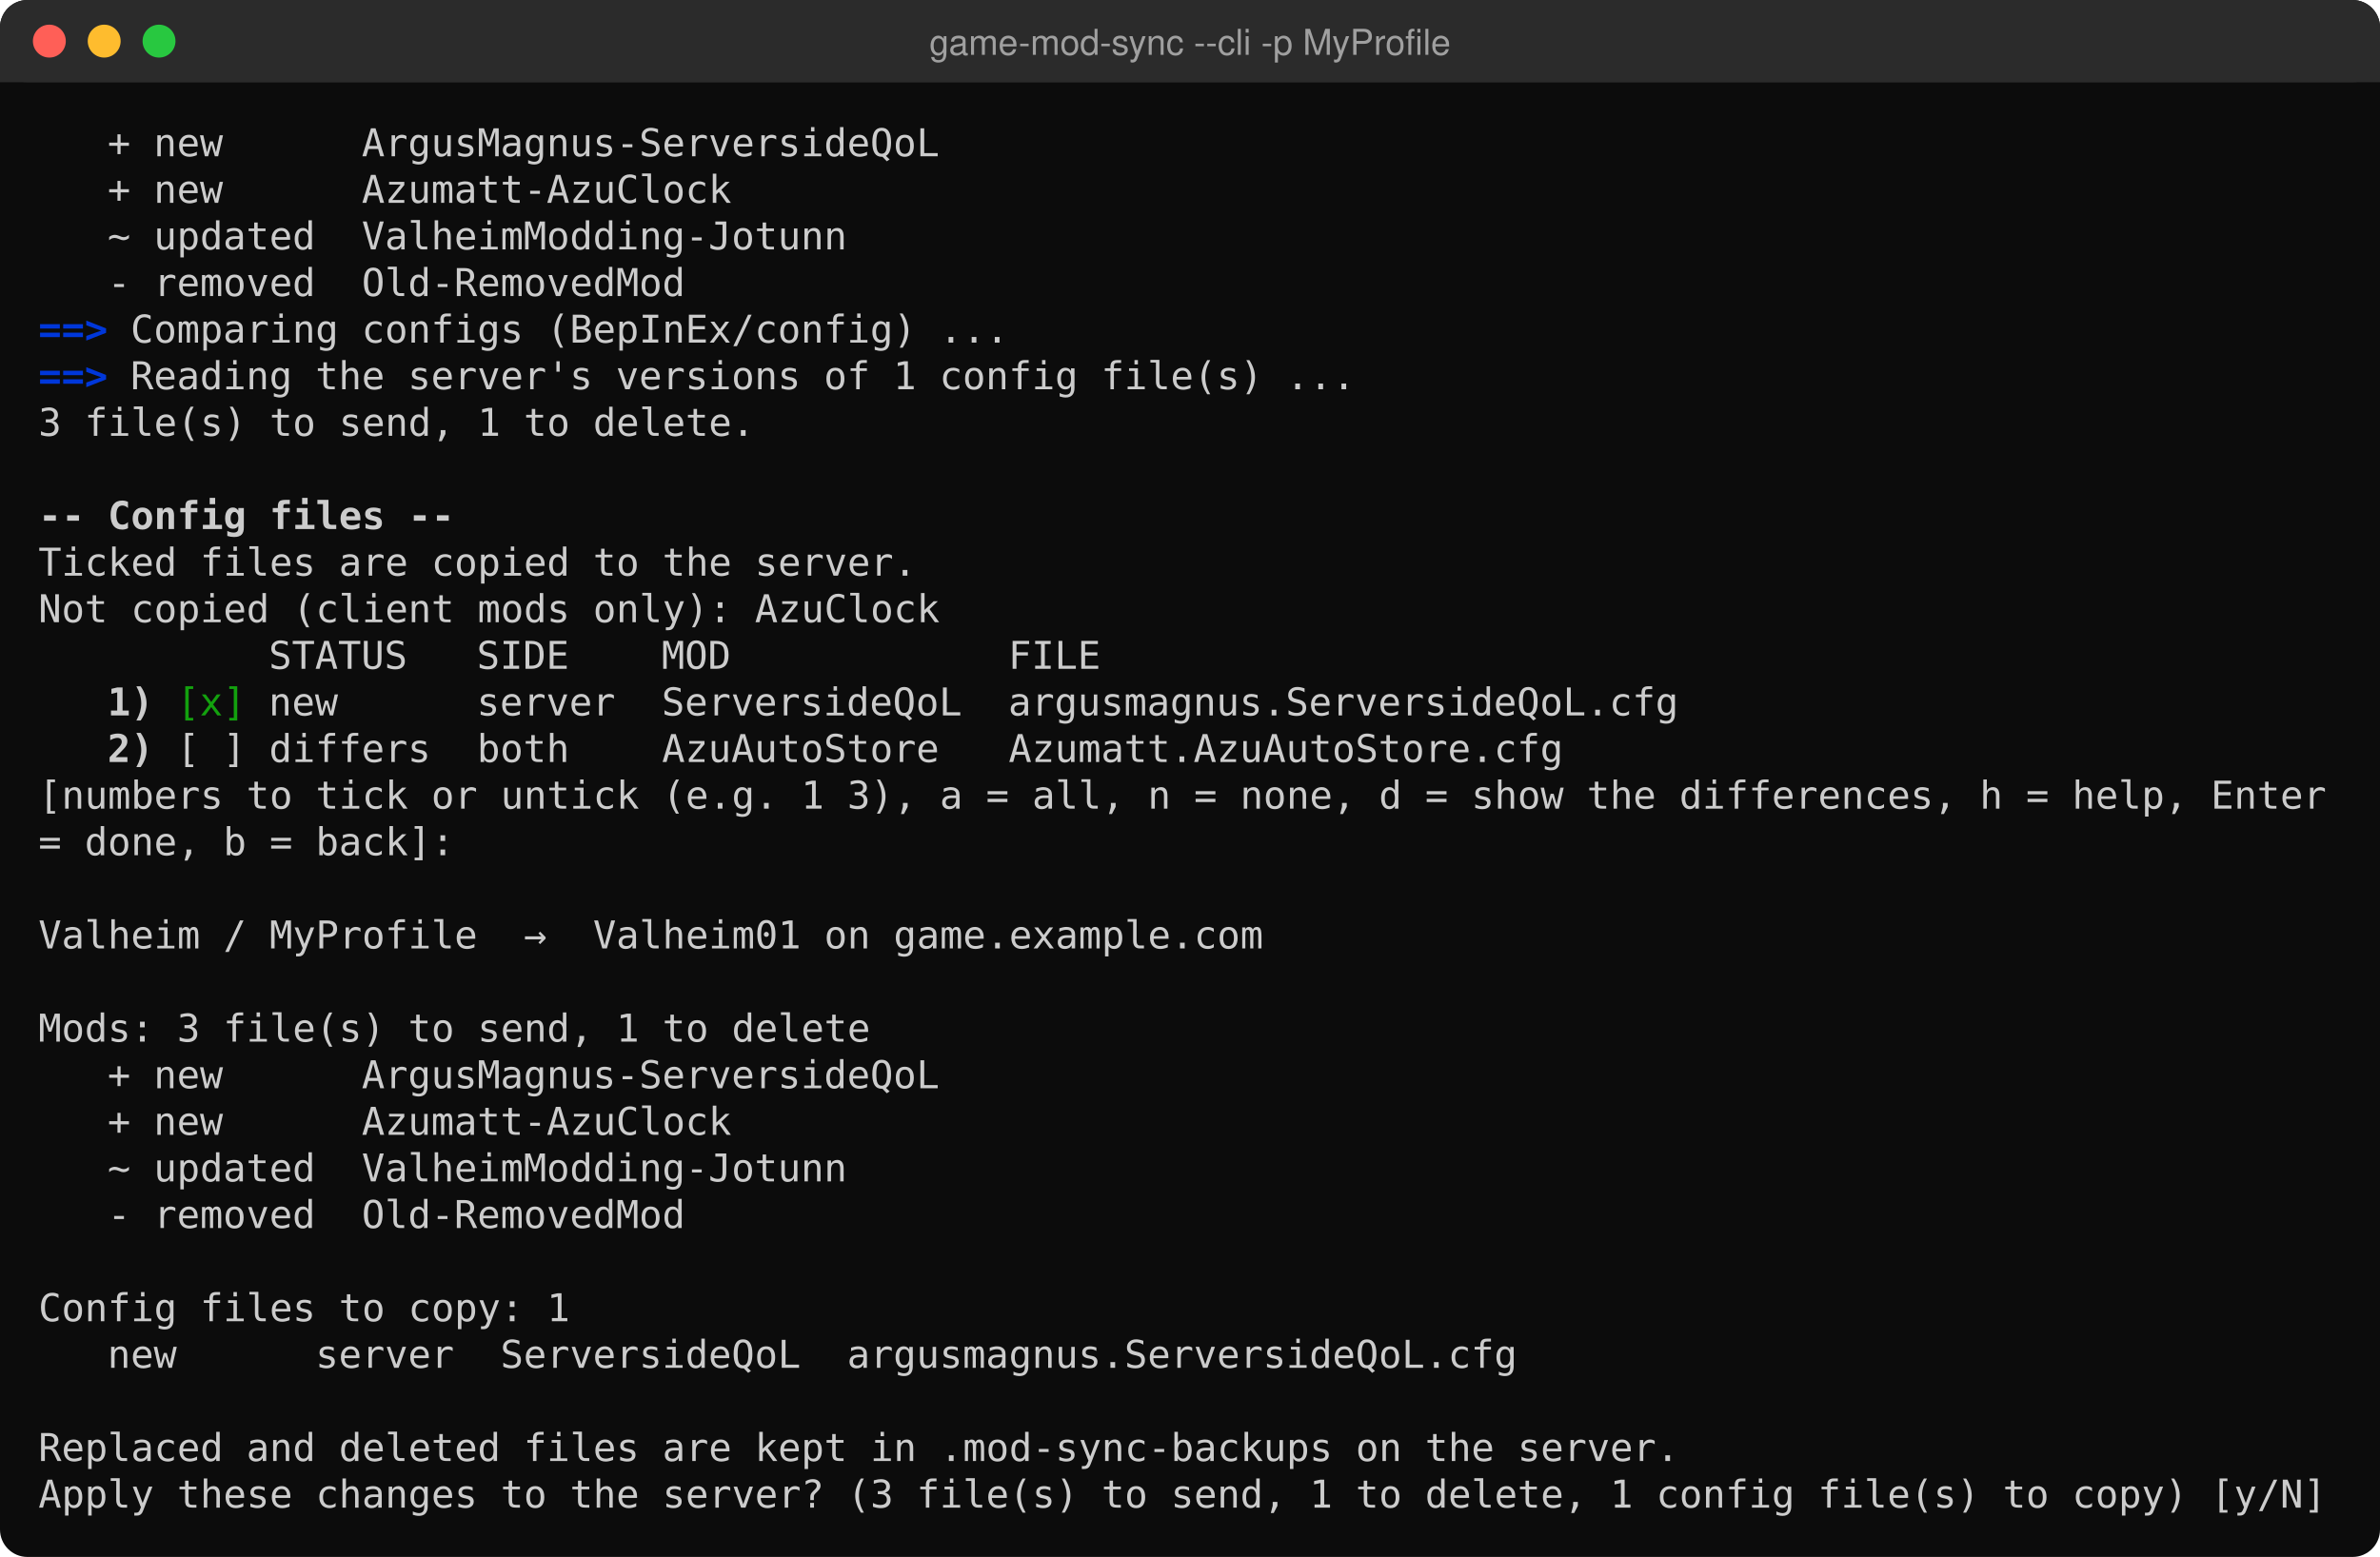
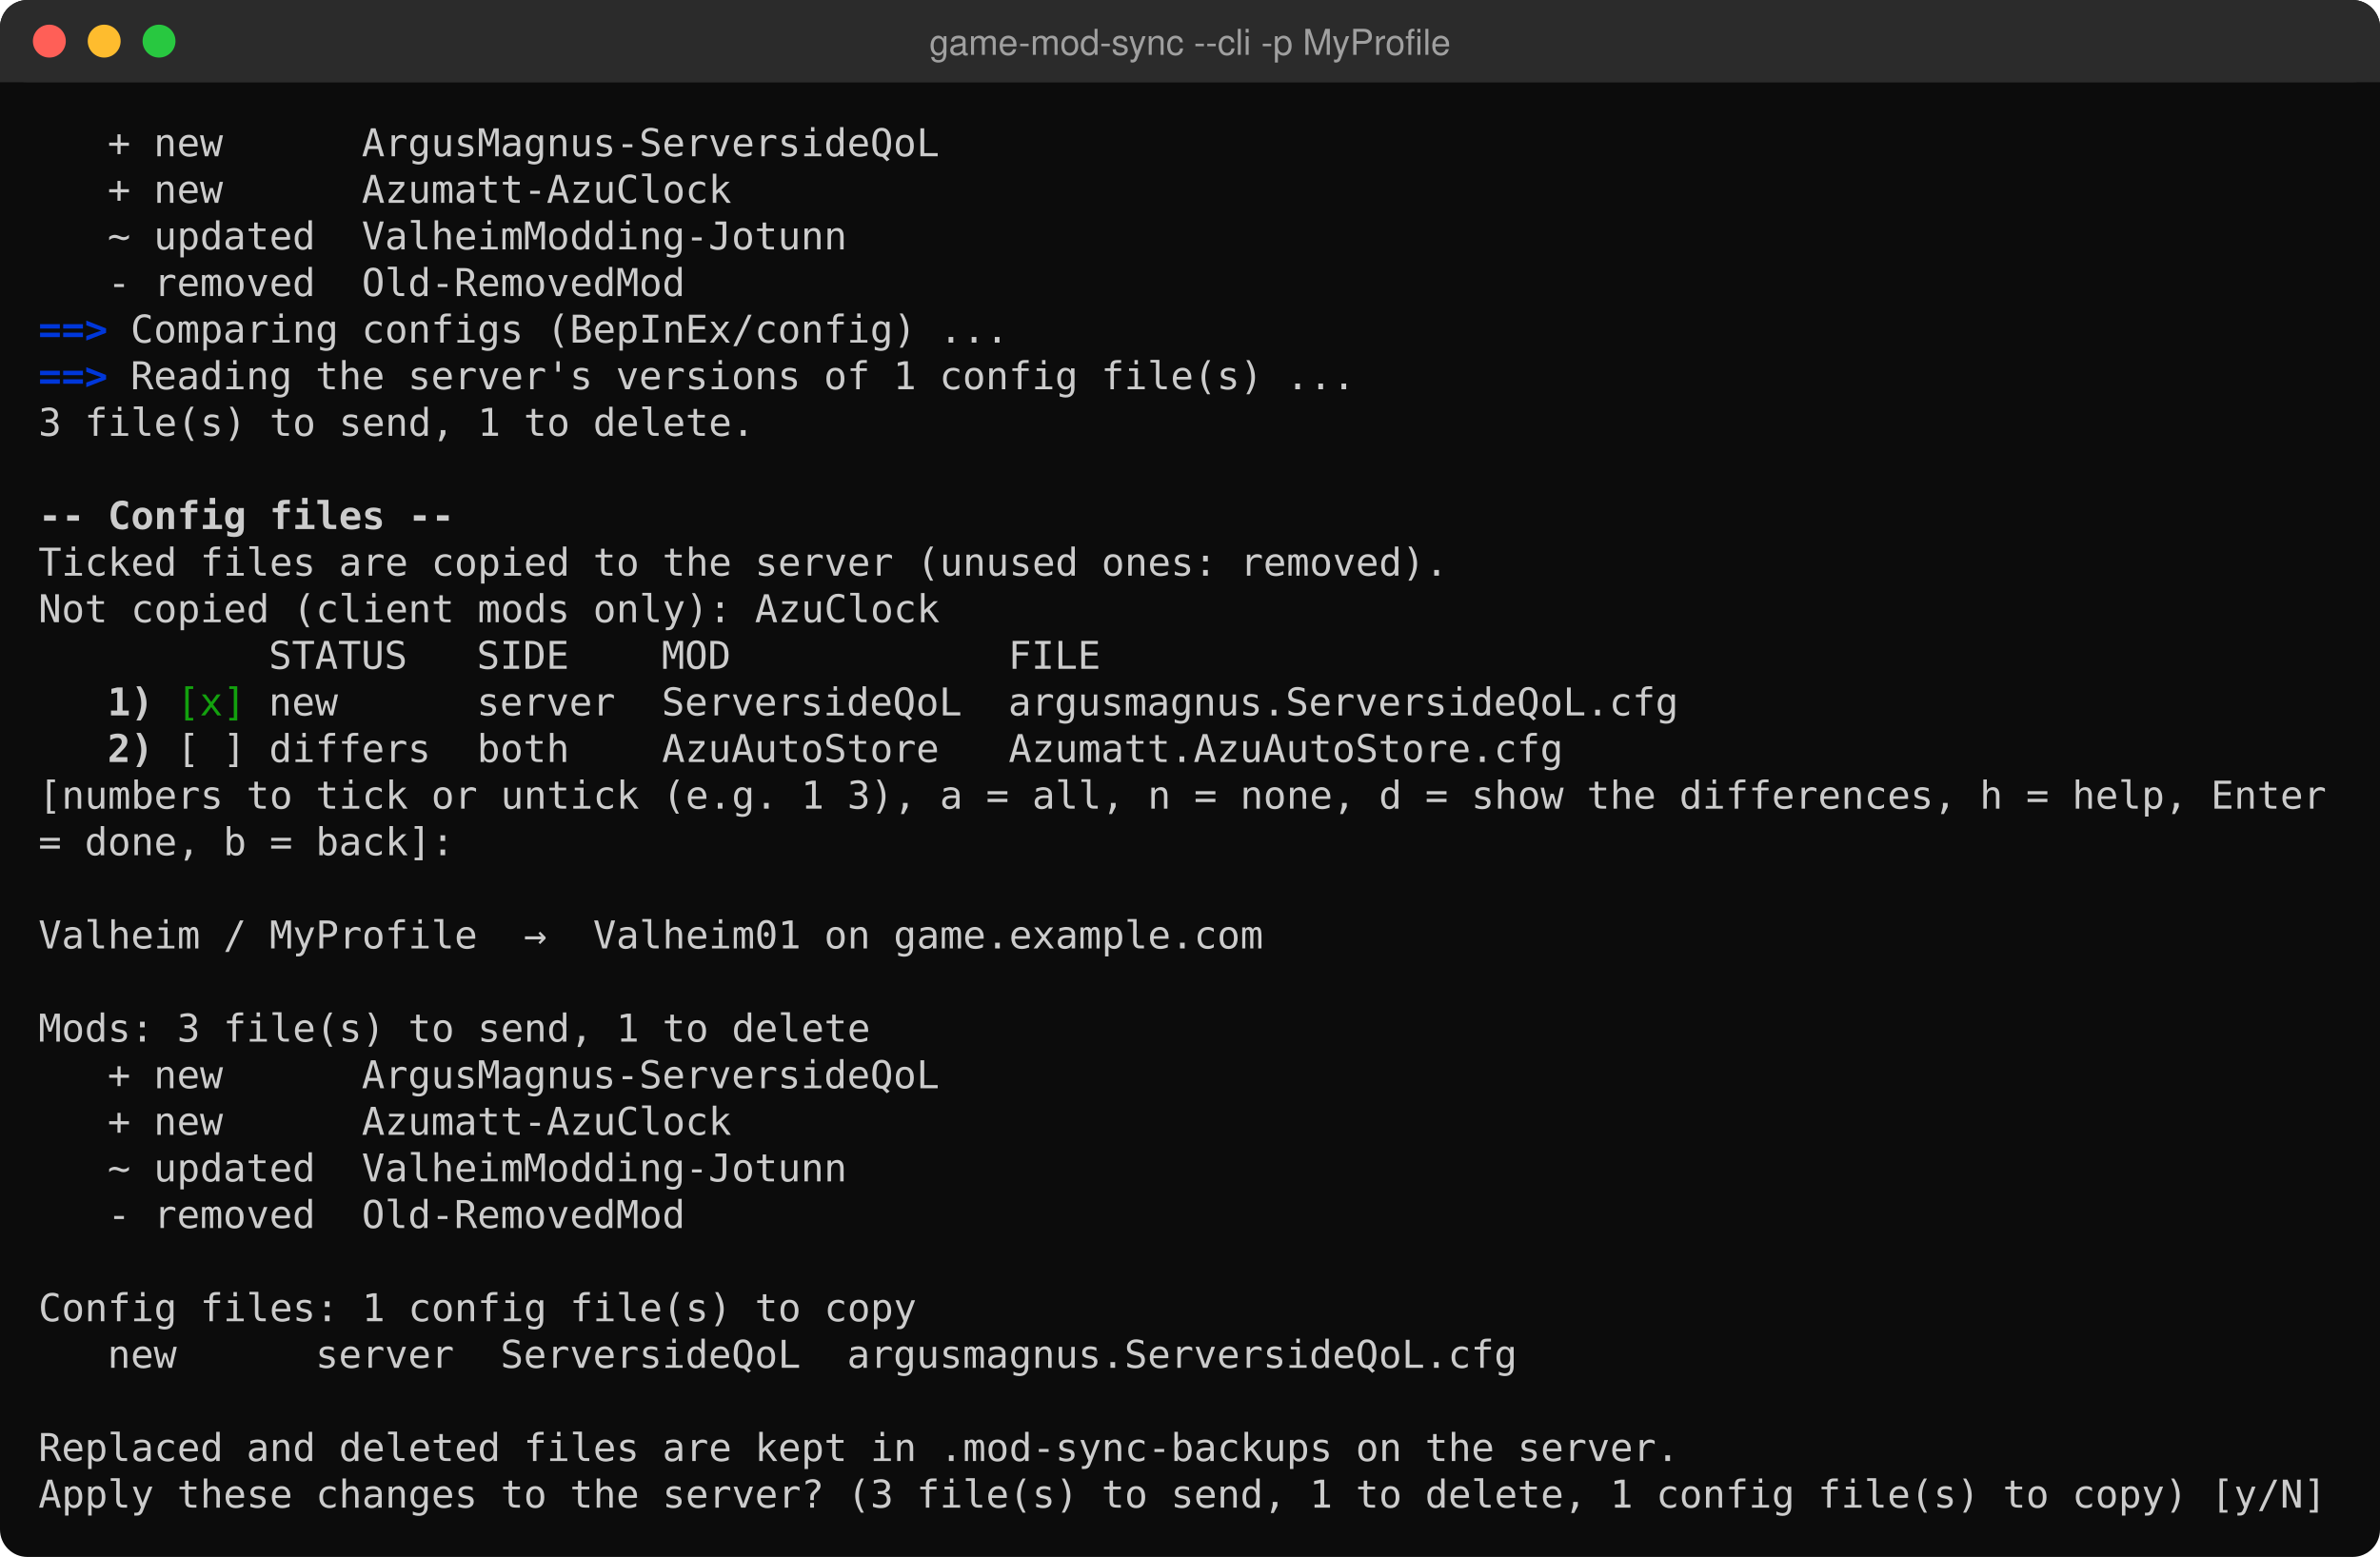
<svg xmlns="http://www.w3.org/2000/svg" width="868" height="568" viewBox="0 0 868 568" role="img" aria-label="game-mod-sync --cli -p MyProfile">
  <rect width="868" height="568" rx="10" fill="#0c0c0c" />
  <rect width="868" height="30" rx="10" fill="#2b2b2b" />
  <rect y="20" width="868" height="10" fill="#2b2b2b" />
  <circle cx="18" cy="15" r="6" fill="#ff5f57" />
  <circle cx="38" cy="15" r="6" fill="#febc2e" />
  <circle cx="58" cy="15" r="6" fill="#28c840" />
  <text x="434" y="20" fill="#a0a0a0" font-family="Segoe UI,Helvetica,Arial,sans-serif" font-size="13" text-anchor="middle">game-mod-sync --cli -p MyProfile</text>
  <g font-family="Cascadia Mono,Consolas,DejaVu Sans Mono,Menlo,monospace" font-size="14">
    <text x="39.2" y="57" fill="#cccccc" textLength="302.4" lengthAdjust="spacingAndGlyphs" xml:space="preserve">+ new      ArgusMagnus-ServersideQoL</text>
    <text x="39.2" y="74" fill="#cccccc" textLength="226.8" lengthAdjust="spacingAndGlyphs" xml:space="preserve">+ new      Azumatt-AzuClock</text>
    <text x="39.2" y="91" fill="#cccccc" textLength="268.8" lengthAdjust="spacingAndGlyphs" xml:space="preserve">~ updated  ValheimModding-Jotunn</text>
    <text x="39.2" y="108" fill="#cccccc" textLength="210.0" lengthAdjust="spacingAndGlyphs" xml:space="preserve">- removed  Old-RemovedMod</text>
    <text x="14.0" y="125" fill="#0037da" font-weight="bold" textLength="25.2" lengthAdjust="spacingAndGlyphs" xml:space="preserve">==&gt;</text>
    <text x="47.6" y="125" fill="#cccccc" textLength="319.2" lengthAdjust="spacingAndGlyphs" xml:space="preserve">Comparing configs (BepInEx/config) ...</text>
    <text x="14.0" y="142" fill="#0037da" font-weight="bold" textLength="25.2" lengthAdjust="spacingAndGlyphs" xml:space="preserve">==&gt;</text>
    <text x="47.6" y="142" fill="#cccccc" textLength="445.2" lengthAdjust="spacingAndGlyphs" xml:space="preserve">Reading the server's versions of 1 config file(s) ...</text>
    <text x="14.0" y="159" fill="#cccccc" textLength="260.4" lengthAdjust="spacingAndGlyphs" xml:space="preserve">3 file(s) to send, 1 to delete.</text>
    <text x="14.0" y="193" fill="#cccccc" font-weight="bold" textLength="151.2" lengthAdjust="spacingAndGlyphs" xml:space="preserve">-- Config files --</text>
-     <text x="14.0" y="210" fill="#cccccc" textLength="319.2" lengthAdjust="spacingAndGlyphs" xml:space="preserve">Ticked files are copied to the server.</text>
+     <text x="14.0" y="210" fill="#cccccc" textLength="512.4" lengthAdjust="spacingAndGlyphs" xml:space="preserve">Ticked files are copied to the server (unused ones: removed).</text>
    <text x="14.0" y="227" fill="#cccccc" textLength="327.6" lengthAdjust="spacingAndGlyphs" xml:space="preserve">Not copied (client mods only): AzuClock</text>
    <text x="98.0" y="244" fill="#cccccc" textLength="302.4" lengthAdjust="spacingAndGlyphs" xml:space="preserve">STATUS   SIDE    MOD            FILE</text>
    <text x="39.2" y="261" fill="#cccccc" font-weight="bold" textLength="16.8" lengthAdjust="spacingAndGlyphs" xml:space="preserve">1)</text>
    <text x="64.4" y="261" fill="#13a10e" textLength="25.2" lengthAdjust="spacingAndGlyphs" xml:space="preserve">[x]</text>
    <text x="98.0" y="261" fill="#cccccc" textLength="512.4" lengthAdjust="spacingAndGlyphs" xml:space="preserve">new      server  ServersideQoL  argusmagnus.ServersideQoL.cfg</text>
    <text x="39.2" y="278" fill="#cccccc" font-weight="bold" textLength="16.8" lengthAdjust="spacingAndGlyphs" xml:space="preserve">2)</text>
    <text x="64.4" y="278" fill="#cccccc" textLength="504.0" lengthAdjust="spacingAndGlyphs" xml:space="preserve">[ ] differs  both    AzuAutoStore   Azumatt.AzuAutoStore.cfg</text>
    <text x="14.0" y="295" fill="#cccccc" textLength="831.6" lengthAdjust="spacingAndGlyphs" xml:space="preserve">[numbers to tick or untick (e.g. 1 3), a = all, n = none, d = show the differences, h = help, Enter</text>
    <text x="14.0" y="312" fill="#cccccc" textLength="151.2" lengthAdjust="spacingAndGlyphs" xml:space="preserve">= done, b = back]:</text>
    <text x="14.0" y="346" fill="#cccccc" textLength="445.2" lengthAdjust="spacingAndGlyphs" xml:space="preserve">Valheim / MyProfile  →  Valheim01 on game.example.com</text>
    <text x="14.0" y="380" fill="#cccccc" textLength="302.4" lengthAdjust="spacingAndGlyphs" xml:space="preserve">Mods: 3 file(s) to send, 1 to delete</text>
    <text x="39.2" y="397" fill="#cccccc" textLength="302.4" lengthAdjust="spacingAndGlyphs" xml:space="preserve">+ new      ArgusMagnus-ServersideQoL</text>
    <text x="39.2" y="414" fill="#cccccc" textLength="226.8" lengthAdjust="spacingAndGlyphs" xml:space="preserve">+ new      Azumatt-AzuClock</text>
    <text x="39.2" y="431" fill="#cccccc" textLength="268.8" lengthAdjust="spacingAndGlyphs" xml:space="preserve">~ updated  ValheimModding-Jotunn</text>
    <text x="39.2" y="448" fill="#cccccc" textLength="210.0" lengthAdjust="spacingAndGlyphs" xml:space="preserve">- removed  Old-RemovedMod</text>
-     <text x="14.0" y="482" fill="#cccccc" textLength="193.2" lengthAdjust="spacingAndGlyphs" xml:space="preserve">Config files to copy: 1</text>
+     <text x="14.0" y="482" fill="#cccccc" textLength="319.2" lengthAdjust="spacingAndGlyphs" xml:space="preserve">Config files: 1 config file(s) to copy</text>
    <text x="39.2" y="499" fill="#cccccc" textLength="512.4" lengthAdjust="spacingAndGlyphs" xml:space="preserve">new      server  ServersideQoL  argusmagnus.ServersideQoL.cfg</text>
    <text x="14.0" y="533" fill="#cccccc" textLength="596.4" lengthAdjust="spacingAndGlyphs" xml:space="preserve">Replaced and deleted files are kept in .mod-sync-backups on the server.</text>
    <text x="14.0" y="550" fill="#cccccc" textLength="831.6" lengthAdjust="spacingAndGlyphs" xml:space="preserve">Apply these changes to the server? (3 file(s) to send, 1 to delete, 1 config file(s) to copy) [y/N]</text>
  </g>
</svg>
